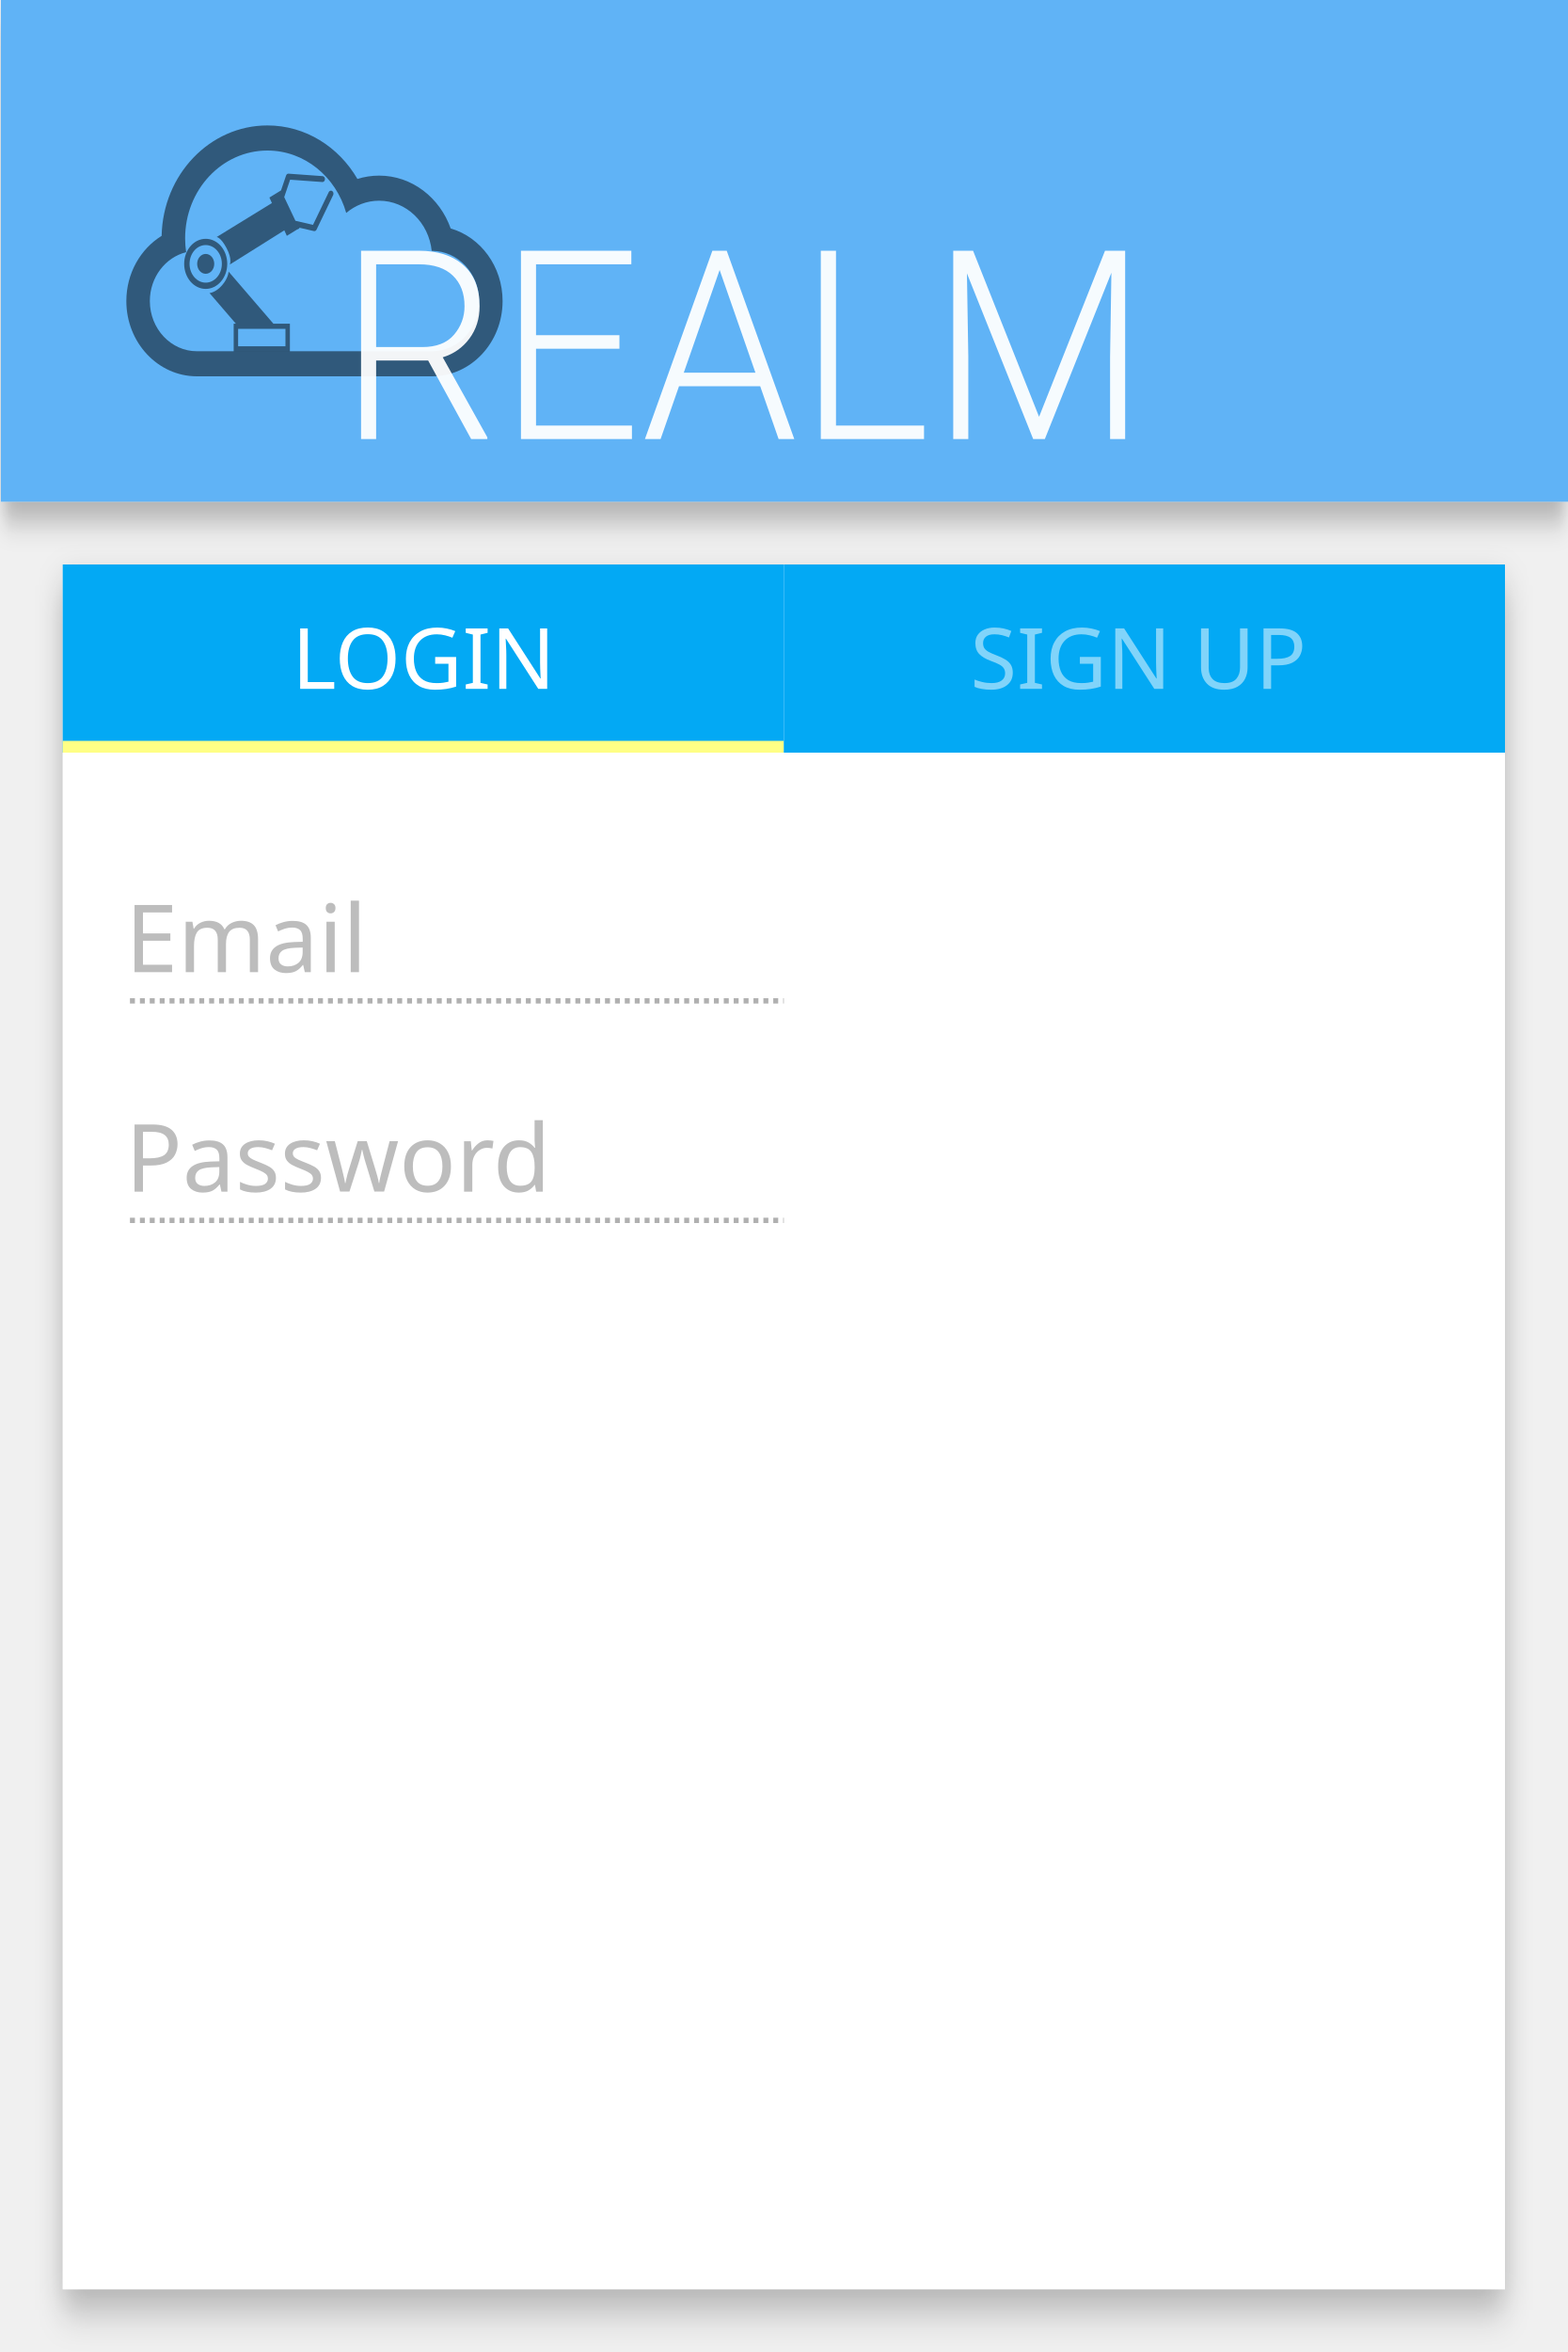
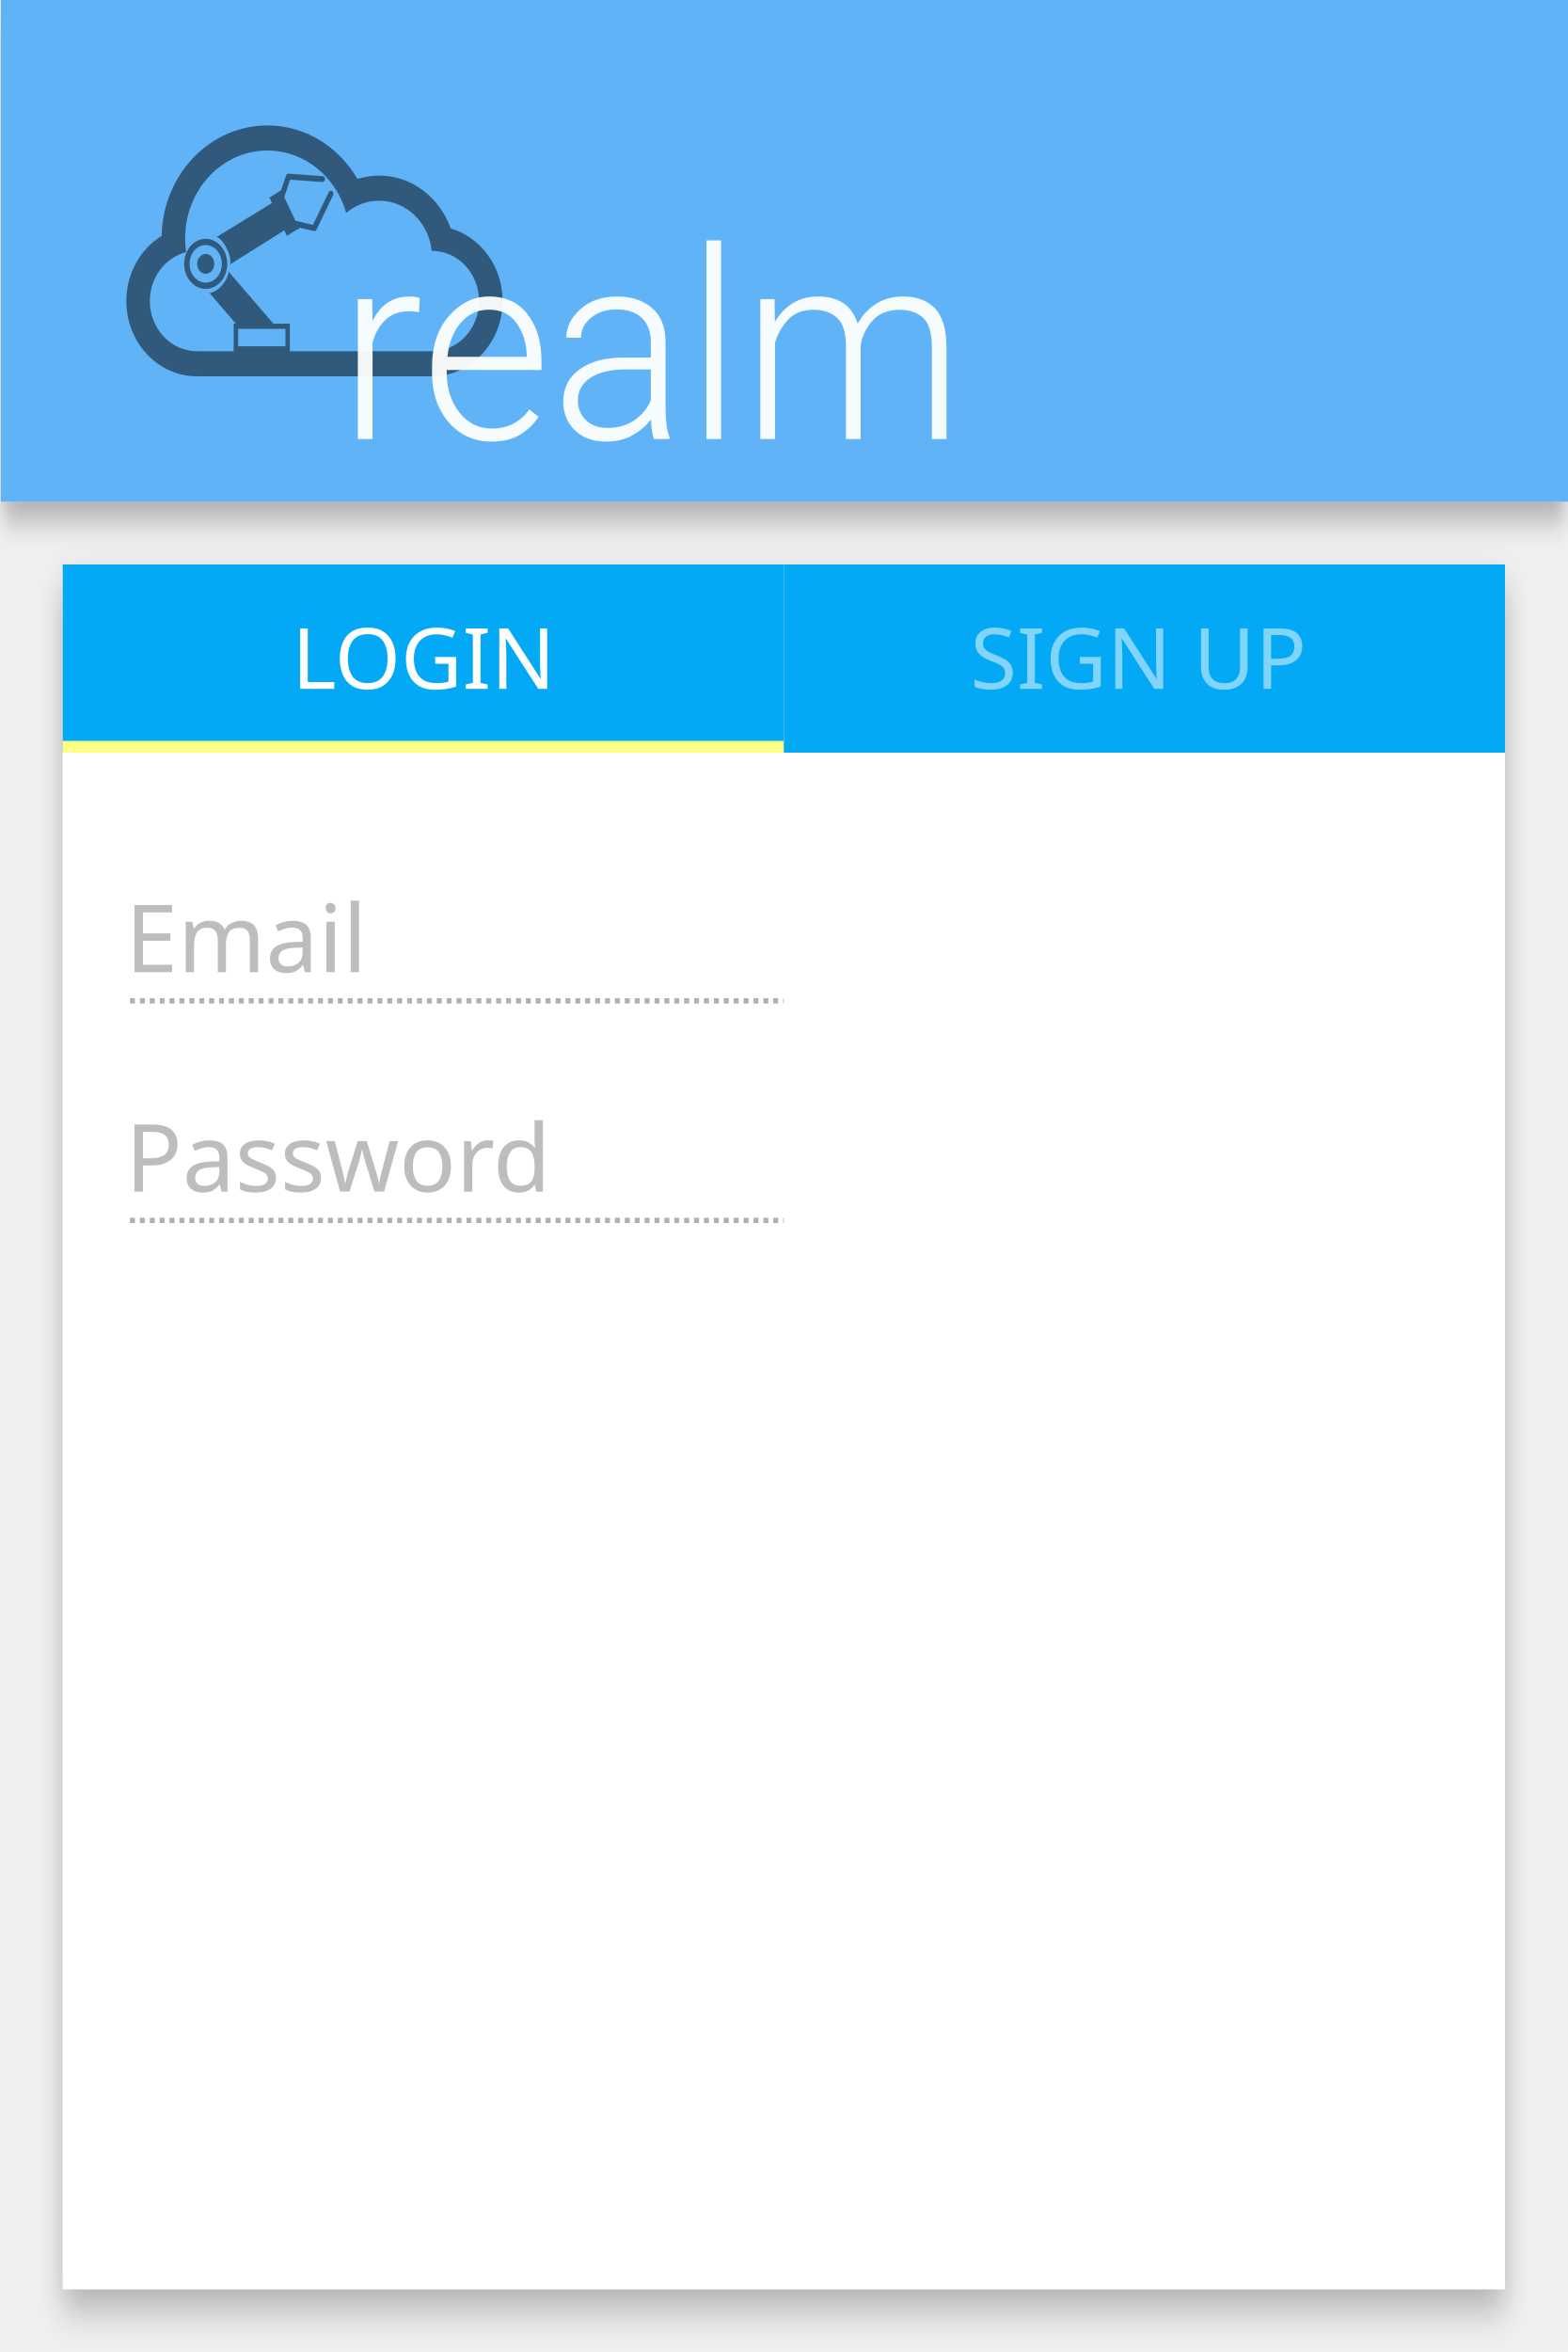
<svg xmlns="http://www.w3.org/2000/svg" xmlns:xlink="http://www.w3.org/1999/xlink" width="400" height="600" id="svg2" version="1.1" style="enable-background:new">
  <defs id="defs4">
    <pattern xlink:href="#pattern7150" id="pattern7191" patternTransform="matrix(1.262591,0,0,1.186589,-35.01423,486.5213)" />
    <pattern xlink:href="#pattern8257" id="pattern7150" patternTransform="matrix(1.262591,0,0,1.186589,12.98577,526.5213)" />
    <pattern xlink:href="#pattern8453" id="pattern3085" patternTransform="matrix(1.193002,0,0,1.193002,113.4,593.9546)" />
    <pattern xlink:href="#pattern8449" id="pattern3077" patternTransform="matrix(1.193002,0,0,1.193002,113.4,663)" />
    <pattern xlink:href="#pattern8413" id="pattern8453" patternTransform="matrix(1.193002,0,0,1.193002,136.4376,758.5029)" />
    <pattern xlink:href="#pattern8381" id="pattern8451" patternTransform="matrix(1.193002,0,0,1.193002,136.4376,782.5029)" />
    <pattern xlink:href="#pattern8431" id="pattern8449" patternTransform="matrix(1.193002,0,0,1.193002,136.4376,827.5483)" />
    <pattern xlink:href="#pattern8431" id="pattern8445" patternTransform="matrix(1.193002,0,0,1.193002,136.4376,942.503)" />
    <pattern xlink:href="#pattern8413" id="pattern8431" patternTransform="matrix(1.193002,0,0,1.193002,136.4375,887.6023)" />
    <pattern xlink:href="#pattern8381" id="pattern8413" patternTransform="matrix(1.193002,0,0,1.193002,136.4375,847.6023)" />
    <pattern xlink:href="#pattern6136" id="pattern8381" patternTransform="matrix(1.193002,0,0,1.193002,136.4375,806.4309)" />
    <pattern xlink:href="#pattern6127" id="pattern6136" patternTransform="matrix(1.193002,0,0,1.193002,136.4375,802.3049)" />
    <pattern xlink:href="#pattern7884-7" id="pattern6127" patternTransform="matrix(1.193002,0,0,1.193002,136.4375,804.7219)" />
    <pattern xlink:href="#Strips1_1" id="pattern7884" patternTransform="matrix(2.320092,0,0,2.320092,162.5,518.2858)" />
    <pattern id="Strips1_1" patternTransform="translate(0,0) scale(10,10)" height="1" width="2" patternUnits="userSpaceOnUse">
      <rect id="rect7085" height="2" width="1" y="-0.5" x="0" style="fill:black;stroke:none" />
    </pattern>
    <pattern xlink:href="#Strips1_1-4" id="pattern7884-7" patternTransform="matrix(2.320092,0,0,2.320092,170.5,630.2858)" />
    <pattern id="Strips1_1-4" patternTransform="translate(0,0) scale(10,10)" height="1" width="2" patternUnits="userSpaceOnUse">
      <rect id="rect7085-2" height="2" width="1" y="-0.5" x="0" style="fill:black;stroke:none" />
    </pattern>
    <pattern xlink:href="#pattern8453-0" id="pattern3085-4" patternTransform="matrix(1.193002,0,0,1.193002,113.4,593.9546)" />
    <pattern xlink:href="#pattern8413-9" id="pattern8453-0" patternTransform="matrix(1.193002,0,0,1.193002,136.4376,758.5029)" />
    <pattern xlink:href="#pattern8381-4" id="pattern8413-9" patternTransform="matrix(1.193002,0,0,1.193002,136.4375,847.6023)" />
    <pattern xlink:href="#pattern6136-8" id="pattern8381-4" patternTransform="matrix(1.193002,0,0,1.193002,136.4375,806.4309)" />
    <pattern xlink:href="#pattern6127-8" id="pattern6136-8" patternTransform="matrix(1.193002,0,0,1.193002,136.4375,802.3049)" />
    <pattern xlink:href="#pattern7884-7-2" id="pattern6127-8" patternTransform="matrix(1.193002,0,0,1.193002,136.4375,804.7219)" />
    <pattern xlink:href="#Strips1_1-4-4" id="pattern7884-7-2" patternTransform="matrix(2.320092,0,0,2.320092,170.5,630.2858)" />
    <pattern id="Strips1_1-4-4" patternTransform="translate(0,0) scale(10,10)" height="1" width="2" patternUnits="userSpaceOnUse">
      <rect id="rect7085-2-5" height="2" width="1" y="-0.5" x="0" style="fill:black;stroke:none" />
    </pattern>
    <pattern xlink:href="#pattern8449-1" id="pattern3077-5" patternTransform="matrix(1.193002,0,0,1.193002,113.4,663)" />
    <pattern xlink:href="#pattern8431-7" id="pattern8449-1" patternTransform="matrix(1.193002,0,0,1.193002,136.4376,827.5483)" />
    <pattern xlink:href="#pattern8413-9" id="pattern8431-7" patternTransform="matrix(1.193002,0,0,1.193002,136.4375,887.6023)" />
    <pattern xlink:href="#pattern8381-4" id="pattern4141" patternTransform="matrix(1.193002,0,0,1.193002,136.4375,847.6023)" />
    <pattern xlink:href="#pattern6136-8" id="pattern4143" patternTransform="matrix(1.193002,0,0,1.193002,136.4375,806.4309)" />
    <pattern xlink:href="#pattern6127-8" id="pattern4145" patternTransform="matrix(1.193002,0,0,1.193002,136.4375,802.3049)" />
    <pattern xlink:href="#pattern7884-7-2" id="pattern4147" patternTransform="matrix(1.193002,0,0,1.193002,136.4375,804.7219)" />
    <pattern xlink:href="#Strips1_1-4-4" id="pattern4149" patternTransform="matrix(2.320092,0,0,2.320092,170.5,630.2858)" />
    <filter id="filter4358" color-interpolation-filters="sRGB">
      <feGaussianBlur stdDeviation="3.64" id="feGaussianBlur4360" />
    </filter>
    <filter color-interpolation-filters="sRGB" id="filter5053">
      <feGaussianBlur stdDeviation="3.313" id="feGaussianBlur5055" />
    </filter>
    <pattern xlink:href="#Strips1_1-7" id="pattern8257" patternTransform="matrix(1.322715,0,0,1.186589,9.794616,526.5213)" />
    <pattern id="Strips1_1-7" patternTransform="translate(0,0) scale(10,10)" height="1" width="2" patternUnits="userSpaceOnUse">
      <rect id="rect7085-1" height="2" width="1" y="-0.5" x="0" style="fill:black;stroke:none" />
    </pattern>
  </defs>
  <g id="layer4" style="display:inline" transform="translate(0,-360)" />
  <g id="layer5" style="display:inline" transform="translate(0,-360)">
    <g id="g5952">
      <g id="g5910">
        <g id="g7230">
          <g id="g7406">
            <g id="g5358" style="enable-background:new;display:inline">
              <g transform="matrix(0.6666667,0,0,0.875,-1.84e-6,366)" style="display:inline;enable-background:new" id="g4012">
                <g id="g4537">
                  <g style="display:inline;enable-background:new" id="g4533" transform="matrix(1.5,0,0,1.698842,-408,-807.2278)">
                    <g id="g5057">
                      <rect y="571.606" x="288" height="295.933" width="368" id="rect5598" style="fill:#000000;fill-opacity:0.259;stroke:none;display:inline;filter:url(#filter5053);enable-background:new" />
                      <rect style="fill:#ffffff;fill-opacity:1;stroke:none;display:inline;enable-background:new" id="rect5600-4" width="368" height="296" x="288" y="568" />
                    </g>
                  </g>
                </g>
              </g>
            </g>
            <g id="g7384">
              <g id="g5899">
                <g id="g5352">
                  <rect y="504" x="16" height="48" width="184" id="rect3103" style="fill:#03a9f4;fill-opacity:1;stroke:none;display:inline;filter:url(#filter3846)" />
                  <text id="text5244" y="535.736" x="74.497" style="font-size:21.601px;font-style:normal;font-variant:normal;font-weight:normal;font-stretch:normal;line-height:125%;letter-spacing:0px;word-spacing:0px;fill:#ffffff;fill-opacity:1;stroke:none;display:inline;filter:url(#filter3846);font-family:Roboto Std;-inkscape-font-specification:Roboto Std" xml:space="preserve">
                    <tspan y="535.736" x="74.497" id="tspan5246">LOGIN</tspan>
                  </text>
                  <rect y="549" x="16" height="3" width="184" id="rect3873" style="fill:#ffff85;fill-opacity:1;stroke:none" />
                </g>
                <g id="g5379" transform="translate(184,0)">
                  <rect style="fill:#03a9f4;fill-opacity:1;stroke:none;display:inline;filter:url(#filter3846)" id="rect5381" width="184" height="48" x="16" y="504" />
                  <text xml:space="preserve" style="font-size:21.601px;font-style:normal;font-variant:normal;font-weight:normal;font-stretch:normal;line-height:125%;letter-spacing:0px;word-spacing:0px;fill:#ffffff;fill-opacity:1;stroke:none;display:inline;filter:url(#filter3846);font-family:Roboto Std;-inkscape-font-specification:Roboto Std" x="63.57" y="535.731" id="text5383">
                    <tspan id="tspan5385" x="63.57" y="535.731" style="fill:#ffffff;fill-opacity:0.502">SIGN UP</tspan>
                  </text>
                </g>
              </g>
              <g id="g7212">
                <rect style="fill:#ffffff;fill-opacity:0.502;stroke:none" id="rect5897" width="368" height="392" x="16" y="192" transform="translate(0,360)" />
                <g id="g7196" transform="translate(0,16)">
                  <text id="text7021" y="592" x="32" style="font-size:24px;font-style:normal;font-variant:normal;font-weight:normal;font-stretch:normal;text-indent:0;text-align:start;text-decoration:none;line-height:125%;letter-spacing:0;word-spacing:0;text-transform:none;direction:ltr;block-progression:tb;writing-mode:lr-tb;text-anchor:start;baseline-shift:baseline;color:#000000;fill:#000000;fill-opacity:0.259;fill-rule:nonzero;stroke:none;marker:none;visibility:visible;display:inline;overflow:visible;filter:url(#filter3846);enable-background:accumulate;font-family:Roboto Th;-inkscape-font-specification:Roboto Th" xml:space="preserve">
                    <tspan y="592" x="32" id="tspan7023">Email </tspan>
                  </text>
                  <rect y="598.646" x="32" height="1.354" width="168" id="rect7025" style="opacity:0.31;color:#000000;fill:url(#pattern7191);fill-opacity:1;fill-rule:nonzero;stroke:none;stroke-width:1.57;marker:none;visibility:visible;display:inline;overflow:visible;filter:url(#filter3846);enable-background:accumulate" />
                </g>
                <g transform="translate(0,72)" id="g7204">
                  <text xml:space="preserve" style="font-size:24px;font-style:normal;font-variant:normal;font-weight:normal;font-stretch:normal;text-indent:0;text-align:start;text-decoration:none;line-height:125%;letter-spacing:0;word-spacing:0;text-transform:none;direction:ltr;block-progression:tb;writing-mode:lr-tb;text-anchor:start;baseline-shift:baseline;color:#000000;fill:#000000;fill-opacity:0.259;fill-rule:nonzero;stroke:none;marker:none;visibility:visible;display:inline;overflow:visible;filter:url(#filter3846);enable-background:accumulate;font-family:Roboto Th;-inkscape-font-specification:Roboto Th" x="32" y="592" id="text7206">
                    <tspan id="tspan7208" x="32" y="592">Password</tspan>
                  </text>
                  <rect style="opacity:0.31;color:#000000;fill:url(#pattern7191);fill-opacity:1;fill-rule:nonzero;stroke:none;stroke-width:1.57;marker:none;visibility:visible;display:inline;overflow:visible;filter:url(#filter3846);enable-background:accumulate" id="rect7210" width="168" height="1.354" x="32" y="598.646" />
                </g>
              </g>
            </g>
          </g>
        </g>
      </g>
    </g>
  </g>
  <g id="layer1" style="display:inline" transform="translate(0,-360)">
    <g id="g5261">
      <g transform="matrix(0.6666855,0,0,1,0.224165,360)" id="g4362">
        <rect style="fill:#000000;fill-opacity:0.259;stroke:none;filter:url(#filter4358)" id="rect4352" width="600" height="128" x="0" y="5" />
        <rect y="0" x="0" height="128" width="600" id="rect4354" style="fill:#ffffff;fill-opacity:1;stroke:none" />
        <rect style="fill:#2396f3;fill-opacity:0.72;stroke:none" id="rect4356" width="600" height="128" x="0" y="0" />
      </g>
      <g id="g5238" transform="translate(28.14415,417)">
        <g id="g5191" transform="matrix(0.9988725,0,0,0.9988725,-5.263067,-33.82963)">
          <g id="g3-6" transform="matrix(0.6641603,0,0,0.7720672,21.95289,19.14967)">
            <g id="g5-1">
              <path d="m 20.378,34.999 c 0,0 -0.05,2.061 -2.51,4.513 -2.46,2.454 -4.833,2.577 -4.833,2.577 L 23.17,52.226 h -0.841 v 9.176 H 43.954 V 52.226 H 37.608 L 20.378,34.999 z m 21.867,24.69 H 24.04 v -5.751 h 18.206 v 5.751 z" id="path7-8" style="opacity:0.5" />
            </g>
            <g id="g9-9">
              <circle cx="11.572" cy="32.433" r="3.284" id="circle11-2" d="m 14.856,32.433 c 0,1.814 -1.47,3.284 -3.284,3.284 -1.814,0 -3.284,-1.47 -3.284,-3.284 0,-1.814 1.47,-3.284 3.284,-3.284 1.814,0 3.284,1.47 3.284,3.284 z" style="opacity:0.5" />
            </g>
            <g id="g13-7">
              <path d="m 19.856,32.433 c 0,-0.285 -0.014,-0.566 -0.042,-0.844 -0.432,-4.243 -3.974,-7.44 -8.243,-7.44 -4.569,0 -8.284,3.715 -8.284,8.284 0,4.567 3.715,8.283 8.284,8.283 4.571,0 8.285,-3.716 8.285,-8.283 z m -8.284,6.214 c -3.426,0 -6.213,-2.787 -6.213,-6.215 0,-3.428 2.787,-6.215 6.213,-6.215 3.428,0 6.215,2.787 6.215,6.215 0,3.428 -2.787,6.215 -6.215,6.215 z" id="path15-9" style="opacity:0.5" />
            </g>
            <g id="g17-5">
              <path d="M 60.213,8.344 C 59.921,8.179 59.551,8.179 59.254,8.346 59.098,8.435 58.969,8.566 58.885,8.72 l -6.045,10.811 -6.753,-1.347 -4.319,-7.831 2.269,-5.762 12.347,0.771 0.09,0.003 c 0.15,0 0.304,-0.036 0.445,-0.111 C 57.222,5.092 57.415,4.792 57.434,4.453 57.452,4.19 57.366,3.941 57.194,3.744 57.021,3.549 56.783,3.433 56.522,3.415 L 43.399,2.598 c -0.422,0 -0.765,0.231 -0.916,0.616 l -1.94,4.919 0,0 -4.467,2.361 0.961,1.824 -21.249,11.239 c 0,0 1.609,0.055 3.84,3.727 2.231,3.674 1.213,5.379 1.213,5.379 l 20.972,-11.323 0.961,1.82 3.892,-2.061 0.995,-0.396 -0.199,-0.255 5.693,1.136 c 0.064,0.014 0.132,0.021 0.195,0.021 0.354,0 0.68,-0.192 0.848,-0.498 L 60.59,9.672 c 0.26,-0.47 0.091,-1.067 -0.377,-1.328 z" id="path19-4" style="opacity:0.5" />
            </g>
          </g>
          <g id="g5186">
            <path style="opacity:0.5" id="path3050-3" d="M 92.216,35.148 C 89.435,27.264 82.299,21.654 73.938,21.654 c -1.925,0 -3.784,0.298 -5.544,0.852 -4.763,-8.204 -13.278,-13.667 -22.988,-13.667 -14.732,0 -26.709,12.571 -27.024,28.201 -5.388,3.329 -9.016,9.547 -9.016,16.649 0,10.61 8.07,19.222 18.02,19.222 h 60.068 c 9.947,0 18.02,-8.627 18.02,-19.222 0,-8.861 -5.616,-16.316 -13.257,-18.543 z m -4.754,31.357 H 27.376 c -6.616,0 -12.005,-5.738 -12.005,-12.814 0,-6.064 3.958,-11.155 9.268,-12.481 -0.168,-1.15 -0.258,-2.332 -0.258,-3.537 0,-12.385 9.413,-22.425 21.024,-22.425 9.497,0 17.522,6.718 20.129,15.938 2.31,-1.957 5.223,-3.124 8.403,-3.124 6.956,0 12.689,5.606 13.434,12.814 h 0.09 c 6.616,0 12.005,5.738 12.005,12.814 0,7.064 -5.373,12.814 -12.005,12.814 z" />
            <text transform="scale(0.9738479,1.026854)" id="text2994-3" y="86.604" x="65.326" style="font-size:65.876px;font-style:normal;font-variant:normal;font-weight:200;font-stretch:normal;line-height:125%;letter-spacing:0px;word-spacing:0px;fill:#ffffff;fill-opacity:0.941;stroke:none;font-family:Roboto;-inkscape-font-specification:Roboto" xml:space="preserve">
-               <tspan y="86.604" x="65.326" id="tspan2996-4" style="font-size:65.876px;font-style:normal;font-variant:normal;font-weight:300;font-stretch:normal;text-align:start;line-height:125%;writing-mode:lr-tb;text-anchor:start;fill:#ffffff;fill-opacity:0.941;font-family:Roboto;-inkscape-font-specification:Roboto Light">REALM</tspan>
+               <tspan y="86.604" x="65.326" id="tspan2996-4" style="font-size:65.876px;font-style:normal;font-variant:normal;font-weight:300;font-stretch:normal;text-align:start;line-height:125%;writing-mode:lr-tb;text-anchor:start;fill:#ffffff;fill-opacity:0.941;font-family:Roboto;-inkscape-font-specification:Roboto Light">realm</tspan>
            </text>
          </g>
        </g>
      </g>
    </g>
  </g>
</svg>
